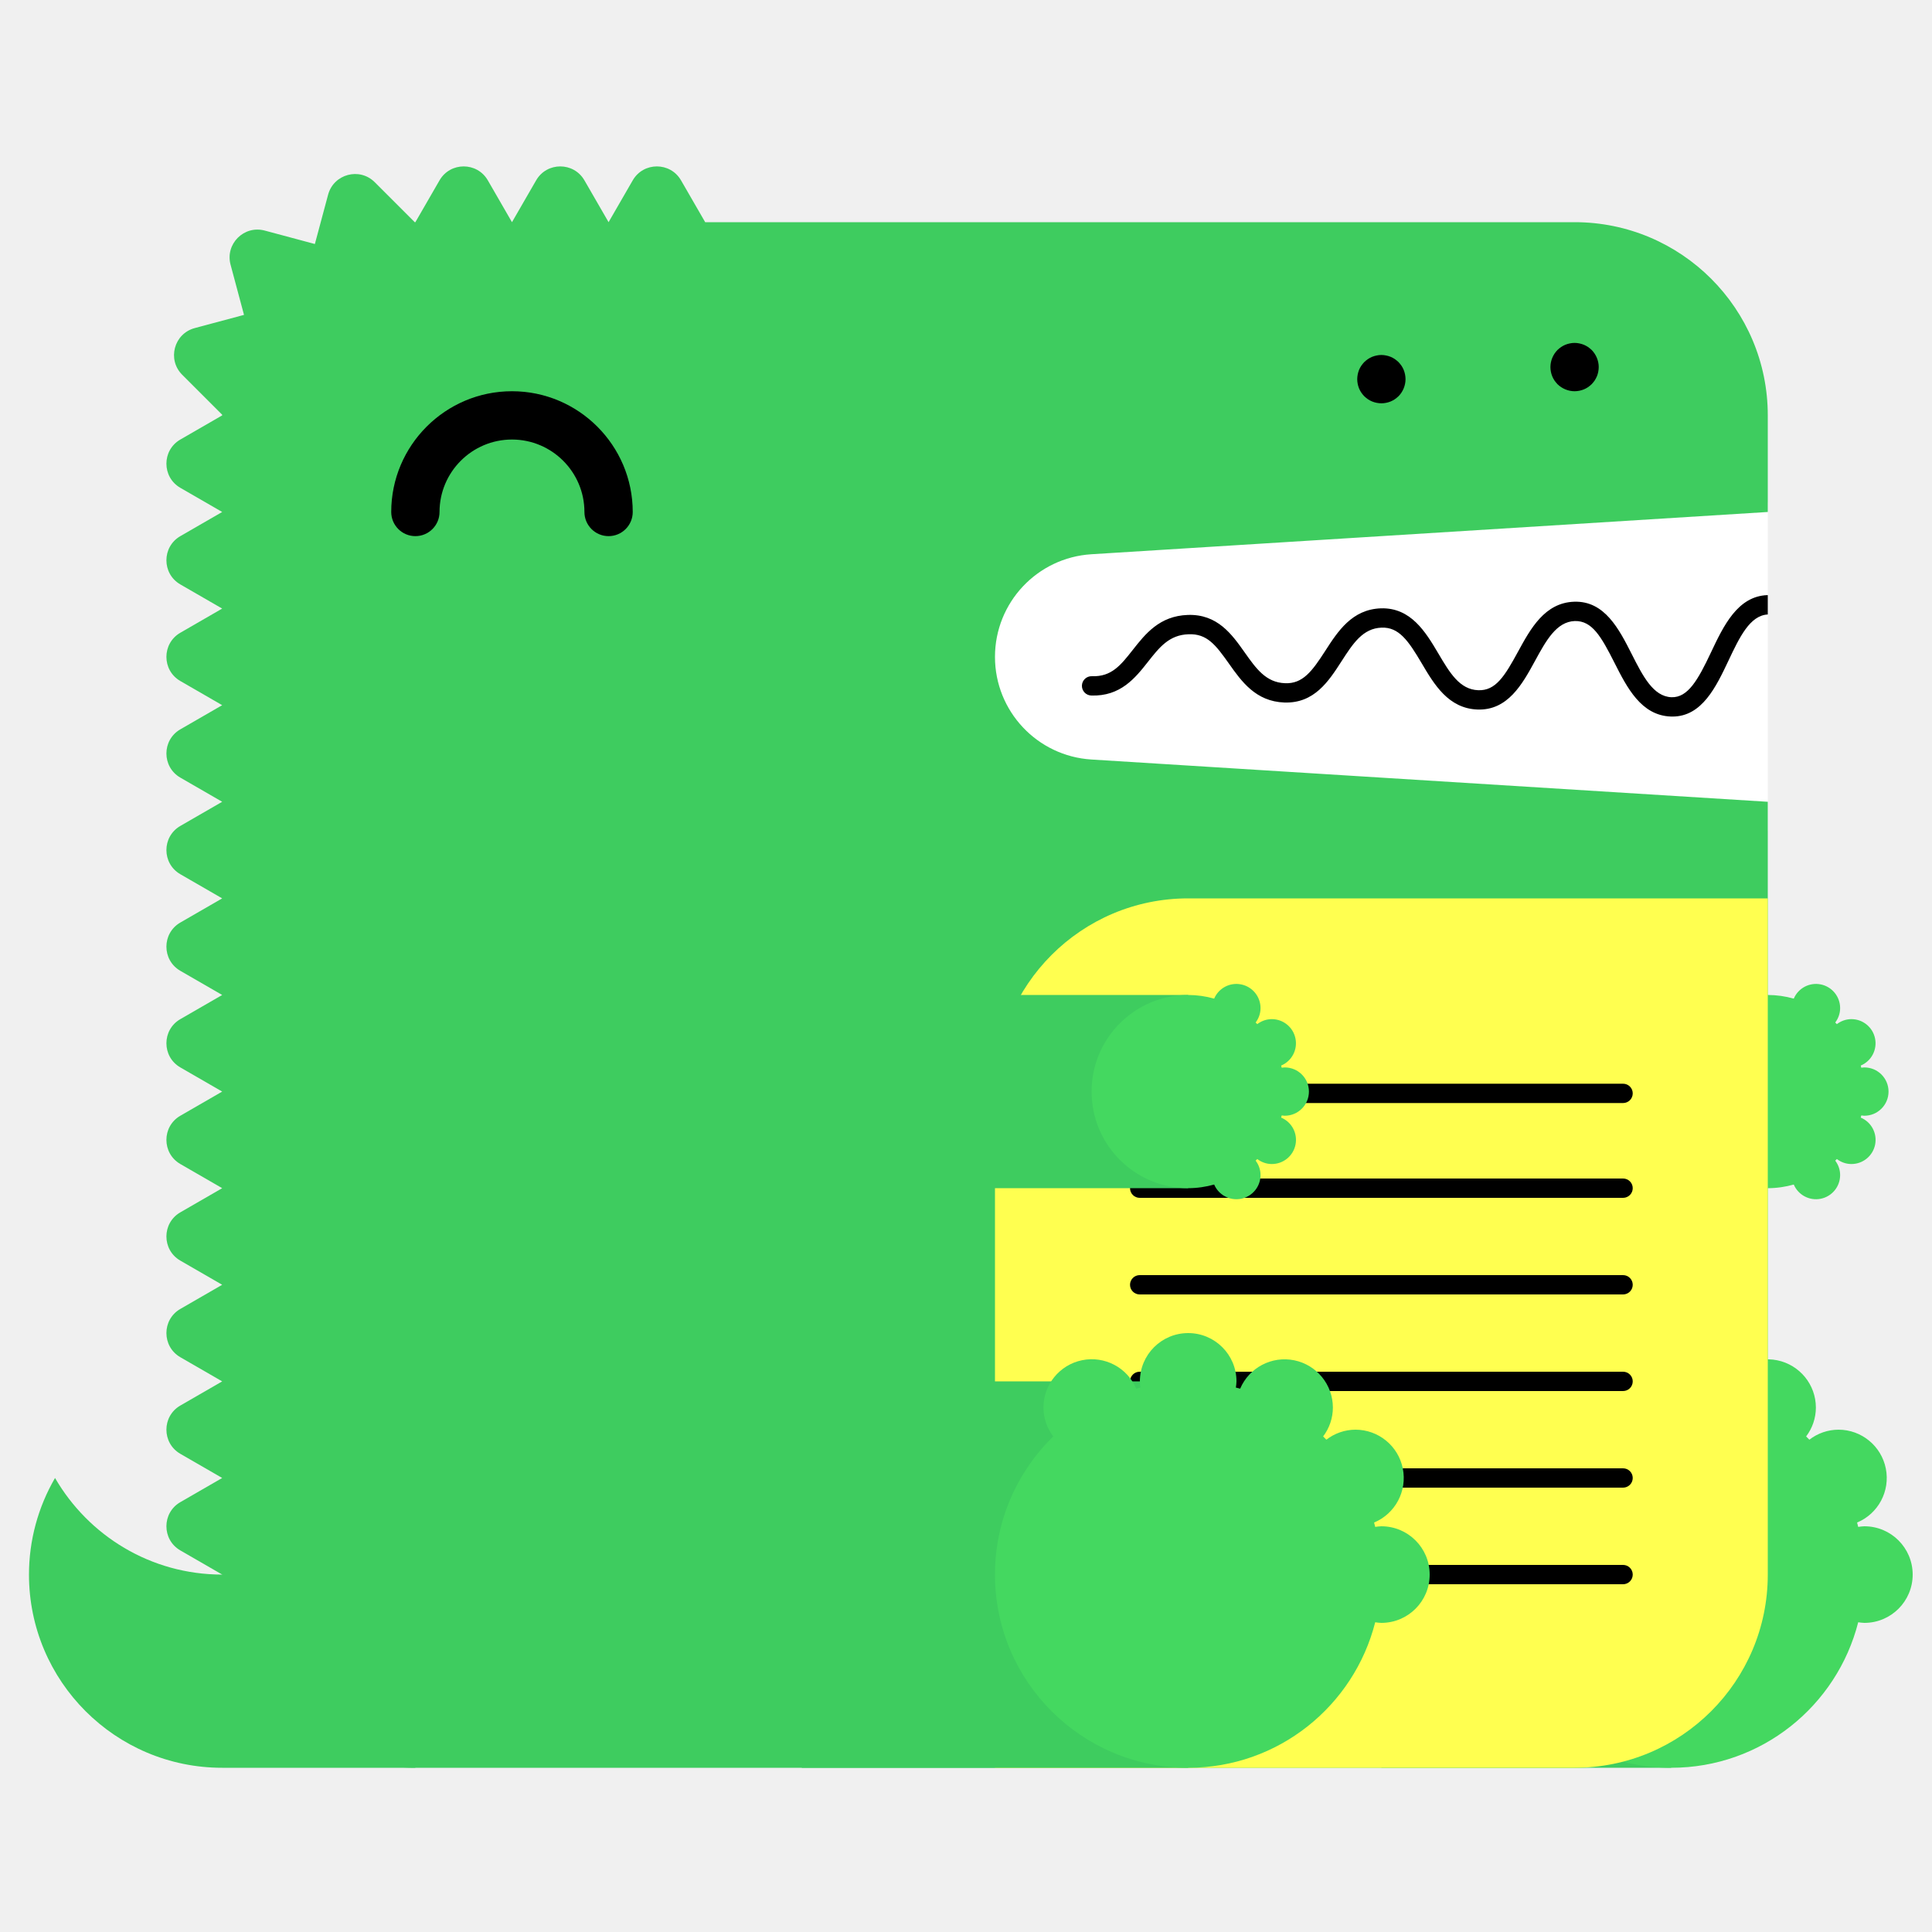
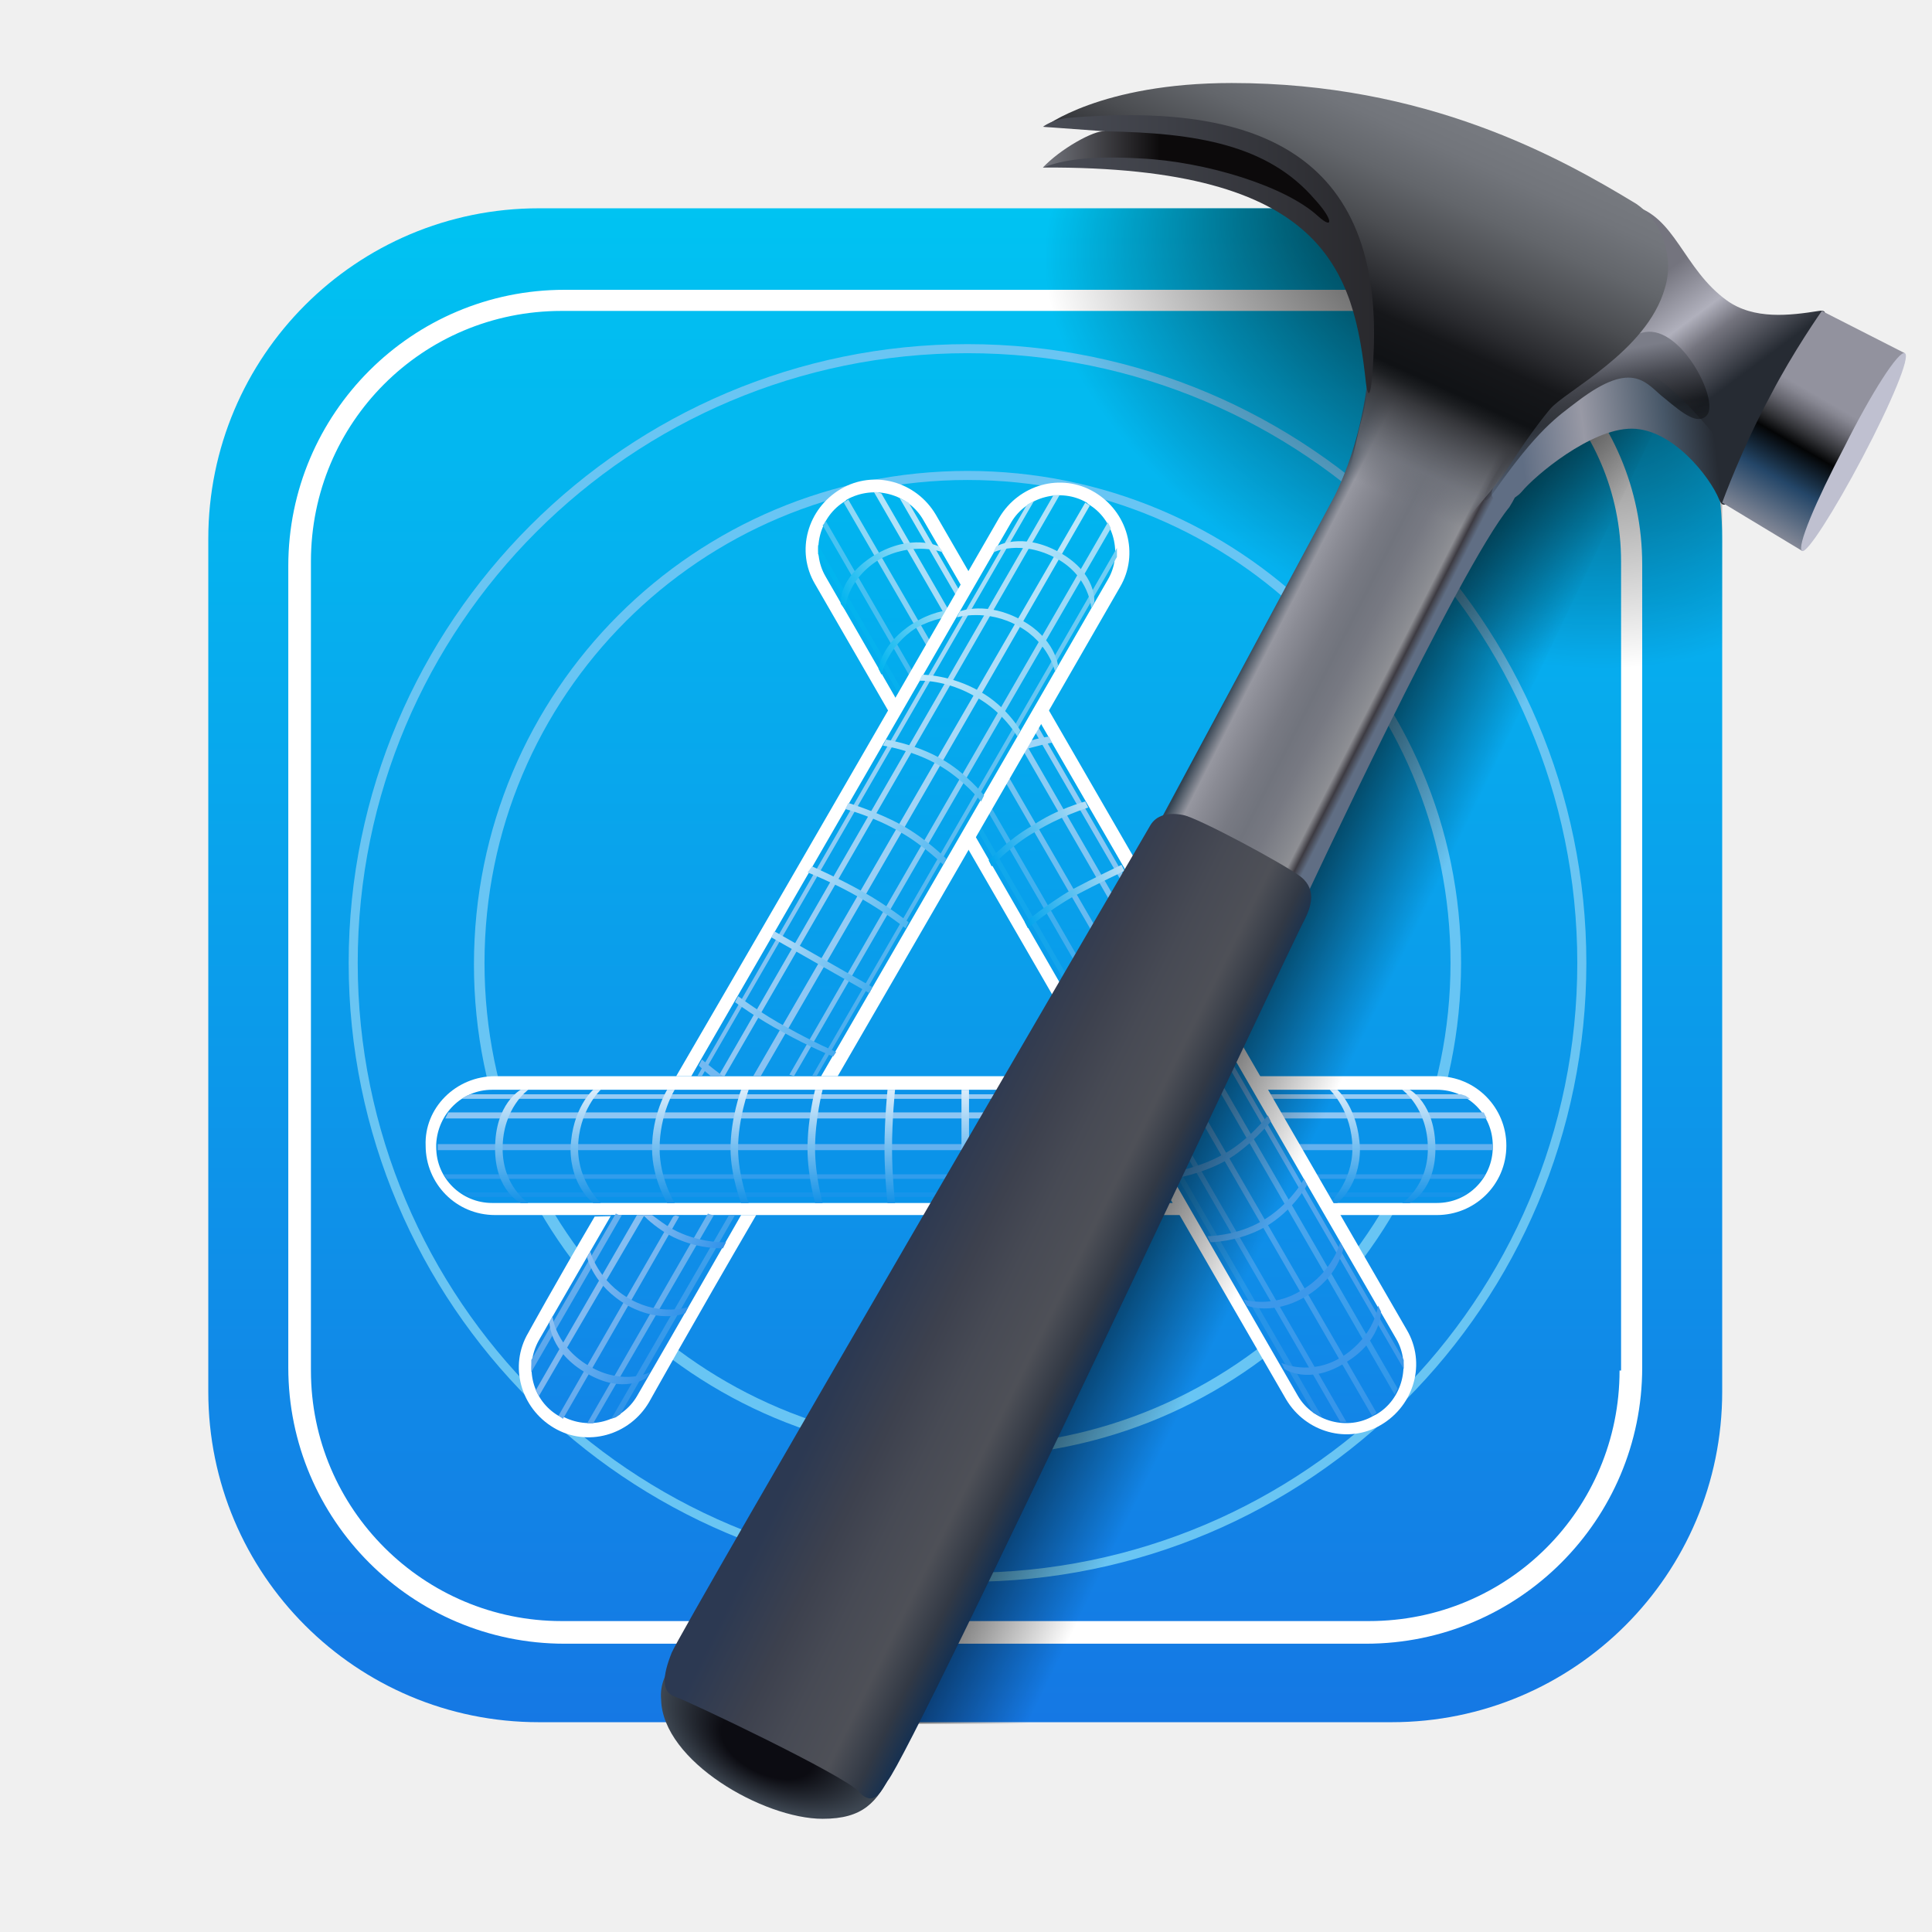
- <svg xmlns="http://www.w3.org/2000/svg" width="200" height="200" viewBox="0 0 200 200">
-   <g fill="none" fill-rule="evenodd">
-     <path fill="#FFF" d="M99 52h84v34H99z" />
-     <path d="M23 163c-7.398 0-13.843-4.027-17.303-10A19.886 19.886 0 0 0 3 163c0 11.046 8.954 20 20 20h20v-20H23z" fill="#3ECC5F" />
-     <path d="M112.98 57.376L183 53V43c0-11.046-8.954-20-20-20H73l-2.5-4.33c-1.112-1.925-3.889-1.925-5 0L63 23l-2.5-4.33c-1.111-1.925-3.889-1.925-5 0L53 23l-2.5-4.33c-1.111-1.925-3.889-1.925-5 0L43 23c-.022 0-.042.003-.065.003l-4.142-4.141c-1.57-1.571-4.252-.853-4.828 1.294l-1.369 5.104-5.192-1.392c-2.148-.575-4.111 1.389-3.535 3.536l1.39 5.193-5.102 1.367c-2.148.576-2.867 3.259-1.296 4.83l4.142 4.142c0 .021-.003.042-.003.064l-4.33 2.5c-1.925 1.111-1.925 3.889 0 5L23 53l-4.33 2.5c-1.925 1.111-1.925 3.889 0 5L23 63l-4.33 2.5c-1.925 1.111-1.925 3.889 0 5L23 73l-4.33 2.5c-1.925 1.111-1.925 3.889 0 5L23 83l-4.33 2.5c-1.925 1.111-1.925 3.889 0 5L23 93l-4.33 2.5c-1.925 1.111-1.925 3.889 0 5L23 103l-4.33 2.5c-1.925 1.111-1.925 3.889 0 5L23 113l-4.33 2.5c-1.925 1.111-1.925 3.889 0 5L23 123l-4.33 2.5c-1.925 1.111-1.925 3.889 0 5L23 133l-4.33 2.5c-1.925 1.111-1.925 3.889 0 5L23 143l-4.33 2.5c-1.925 1.111-1.925 3.889 0 5L23 153l-4.33 2.5c-1.925 1.111-1.925 3.889 0 5L23 163c0 11.046 8.954 20 20 20h120c11.046 0 20-8.954 20-20V83l-70.02-4.376A10.645 10.645 0 0 1 103 68c0-5.621 4.37-10.273 9.98-10.624" fill="#3ECC5F" />
-     <path fill="#3ECC5F" d="M143 183h30v-40h-30z" />
-     <path d="M193 158c-.219 0-.428.037-.639.064-.038-.15-.074-.301-.116-.451A5 5 0 0 0 190.32 148a4.96 4.96 0 0 0-3.016 1.036 26.531 26.531 0 0 0-.335-.336 4.955 4.955 0 0 0 1.011-2.987 5 5 0 0 0-9.599-1.959c-.148-.042-.297-.077-.445-.115.027-.211.064-.42.064-.639a5 5 0 0 0-5-5 5 5 0 0 0-5 5c0 .219.037.428.064.639-.148.038-.297.073-.445.115a4.998 4.998 0 0 0-9.599 1.959c0 1.125.384 2.151 1.011 2.987-3.717 3.632-6.031 8.693-6.031 14.3 0 11.046 8.954 20 20 20 9.339 0 17.16-6.41 19.361-15.064.211.027.42.064.639.064a5 5 0 0 0 5-5 5 5 0 0 0-5-5" fill="#44D860" />
-     <path fill="#3ECC5F" d="M153 123h30v-20h-30z" />
-     <path d="M193 115.5a2.5 2.5 0 1 0 0-5c-.109 0-.214.019-.319.032-.02-.075-.037-.15-.058-.225a2.501 2.501 0 0 0-.963-4.807c-.569 0-1.088.197-1.508.518a6.653 6.653 0 0 0-.168-.168c.314-.417.506-.931.506-1.494a2.5 2.5 0 0 0-4.8-.979A9.987 9.987 0 0 0 183 103c-5.522 0-10 4.478-10 10s4.478 10 10 10c.934 0 1.833-.138 2.69-.377a2.5 2.5 0 0 0 4.8-.979c0-.563-.192-1.077-.506-1.494.057-.055.113-.111.168-.168.42.321.939.518 1.508.518a2.5 2.5 0 0 0 .963-4.807c.021-.074.038-.15.058-.225.105.013.21.032.319.032" fill="#44D860" />
-     <path d="M63 55.5a2.5 2.5 0 0 1-2.5-2.5c0-4.136-3.364-7.5-7.5-7.5s-7.5 3.364-7.5 7.5a2.5 2.5 0 1 1-5 0c0-6.893 5.607-12.5 12.5-12.5S65.5 46.107 65.5 53a2.5 2.5 0 0 1-2.5 2.5" fill="#000" />
-     <path d="M103 183h60c11.046 0 20-8.954 20-20V93h-60c-11.046 0-20 8.954-20 20v70z" fill="#FFFF50" />
-     <path d="M168.02 124h-50.04a1 1 0 1 1 0-2h50.04a1 1 0 1 1 0 2m0 20h-50.04a1 1 0 1 1 0-2h50.04a1 1 0 1 1 0 2m0 20h-50.04a1 1 0 1 1 0-2h50.04a1 1 0 1 1 0 2m0-49.814h-50.04a1 1 0 1 1 0-2h50.04a1 1 0 1 1 0 2m0 19.814h-50.04a1 1 0 1 1 0-2h50.04a1 1 0 1 1 0 2m0 20h-50.04a1 1 0 1 1 0-2h50.04a1 1 0 1 1 0 2M183 61.611c-.012 0-.022-.006-.034-.005-3.09.105-4.552 3.196-5.842 5.923-1.346 2.85-2.387 4.703-4.093 4.647-1.889-.068-2.969-2.202-4.113-4.46-1.314-2.594-2.814-5.536-5.963-5.426-3.046.104-4.513 2.794-5.807 5.167-1.377 2.528-2.314 4.065-4.121 3.994-1.927-.07-2.951-1.805-4.136-3.813-1.321-2.236-2.848-4.75-5.936-4.664-2.994.103-4.465 2.385-5.763 4.4-1.373 2.13-2.335 3.428-4.165 3.351-1.973-.07-2.992-1.51-4.171-3.177-1.324-1.873-2.816-3.993-5.895-3.89-2.928.1-4.399 1.97-5.696 3.618-1.232 1.564-2.194 2.802-4.229 2.724a1 1 0 0 0-.072 2c3.017.101 4.545-1.8 5.872-3.487 1.177-1.496 2.193-2.787 4.193-2.855 1.926-.082 2.829 1.115 4.195 3.045 1.297 1.834 2.769 3.914 5.731 4.021 3.103.104 4.596-2.215 5.918-4.267 1.182-1.834 2.202-3.417 4.15-3.484 1.793-.067 2.769 1.35 4.145 3.681 1.297 2.197 2.766 4.686 5.787 4.796 3.125.108 4.634-2.62 5.949-5.035 1.139-2.088 2.214-4.06 4.119-4.126 1.793-.042 2.728 1.595 4.111 4.33 1.292 2.553 2.757 5.445 5.825 5.556l.169.003c3.064 0 4.518-3.075 5.805-5.794 1.139-2.41 2.217-4.68 4.067-4.773v-2z" fill="#000" />
-     <path fill="#3ECC5F" d="M83 183h40v-40H83z" />
-     <path d="M143 158c-.219 0-.428.037-.639.064-.038-.15-.074-.301-.116-.451A5 5 0 0 0 140.32 148a4.96 4.96 0 0 0-3.016 1.036 26.531 26.531 0 0 0-.335-.336 4.955 4.955 0 0 0 1.011-2.987 5 5 0 0 0-9.599-1.959c-.148-.042-.297-.077-.445-.115.027-.211.064-.42.064-.639a5 5 0 0 0-5-5 5 5 0 0 0-5 5c0 .219.037.428.064.639-.148.038-.297.073-.445.115a4.998 4.998 0 0 0-9.599 1.959c0 1.125.384 2.151 1.011 2.987-3.717 3.632-6.031 8.693-6.031 14.3 0 11.046 8.954 20 20 20 9.339 0 17.16-6.41 19.361-15.064.211.027.42.064.639.064a5 5 0 0 0 5-5 5 5 0 0 0-5-5" fill="#44D860" />
-     <path fill="#3ECC5F" d="M83 123h40v-20H83z" />
-     <path d="M133 115.5a2.5 2.5 0 1 0 0-5c-.109 0-.214.019-.319.032-.02-.075-.037-.15-.058-.225a2.501 2.501 0 0 0-.963-4.807c-.569 0-1.088.197-1.508.518a6.653 6.653 0 0 0-.168-.168c.314-.417.506-.931.506-1.494a2.5 2.5 0 0 0-4.8-.979A9.987 9.987 0 0 0 123 103c-5.522 0-10 4.478-10 10s4.478 10 10 10c.934 0 1.833-.138 2.69-.377a2.5 2.5 0 0 0 4.8-.979c0-.563-.192-1.077-.506-1.494.057-.055.113-.111.168-.168.42.321.939.518 1.508.518a2.5 2.5 0 0 0 .963-4.807c.021-.074.038-.15.058-.225.105.013.21.032.319.032" fill="#44D860" />
-     <path d="M143 41.75c-.16 0-.33-.02-.49-.05a2.52 2.52 0 0 1-.47-.14c-.15-.06-.29-.14-.431-.23-.13-.09-.259-.2-.38-.31-.109-.12-.219-.24-.309-.38s-.17-.28-.231-.43a2.619 2.619 0 0 1-.189-.96c0-.16.02-.33.05-.49.03-.16.08-.31.139-.47.061-.15.141-.29.231-.43.09-.13.2-.26.309-.38.121-.11.25-.22.38-.31.141-.09.281-.17.431-.23.149-.06.31-.11.47-.14.32-.07.65-.07.98 0 .159.03.32.08.47.14.149.06.29.14.43.23.13.09.259.2.38.31.11.12.22.25.31.38.09.14.17.28.23.43.06.16.11.31.14.47.029.16.05.33.05.49 0 .66-.271 1.31-.73 1.77-.121.11-.25.22-.38.31-.14.09-.281.17-.43.23a2.565 2.565 0 0 1-.96.19m20-1.25c-.66 0-1.3-.27-1.771-.73a3.802 3.802 0 0 1-.309-.38c-.09-.14-.17-.28-.231-.43a2.619 2.619 0 0 1-.189-.96c0-.66.27-1.3.729-1.77.121-.11.25-.22.38-.31.141-.09.281-.17.431-.23.149-.06.31-.11.47-.14.32-.07.66-.07.98 0 .159.03.32.08.47.14.149.06.29.14.43.23.13.09.259.2.38.31.459.47.73 1.11.73 1.77 0 .16-.021.33-.05.49-.03.16-.08.32-.14.47-.07.15-.14.29-.23.43-.09.13-.2.26-.31.38-.121.11-.25.22-.38.31-.14.09-.281.17-.43.23a2.565 2.565 0 0 1-.96.19" fill="#000" />
-   </g>
+ <svg xmlns="http://www.w3.org/2000/svg" viewBox="0 0 128 128">
+   <linearGradient id="xcode-original-a" gradientUnits="userSpaceOnUse" x1="63.947" y1="114.165" x2="63.947" y2="13.784">
+     <stop offset="0" stop-color="#1578e4" />
+     <stop offset="1" stop-color="#00c3f2" />
+   </linearGradient>
+   <path d="M35.7 13.8h56.5c12.1 0 21.9 9.8 21.9 21.9v56.5c0 12.1-9.8 21.9-21.9 21.9H35.7c-12.1 0-21.9-9.8-21.9-21.9V35.7c0-12.1 9.8-21.9 21.9-21.9z" fill="url(#xcode-original-a)" />
+   <path fill="#FFF" d="M90.5 19.2H37.4c-10.1 0-18.3 8.2-18.3 18.3v53.1c0 10.1 8.2 18.3 18.3 18.3h53.1c10.1 0 18.3-8.2 18.3-18.3V37.4c0-10.1-8.2-18.2-18.3-18.2zm16.8 71.6c0 9.2-7.4 16.6-16.6 16.6H37.2c-9.1 0-16.6-7.4-16.6-16.6V37.2c0-9.2 7.4-16.6 16.6-16.6h53.6c9.1 0 16.6 7.4 16.6 16.6v53.6z" />
+   <path d="M64.1 22.8c-22.6 0-41 18.4-41 41s18.4 41 41 41c22.7 0 41-18.4 41-41s-18.4-41-41-41zm0 81.4c-22.3 0-40.4-18.1-40.4-40.4s18.1-40.4 40.4-40.4c22.3 0 40.4 18.1 40.4 40.4s-18.1 40.4-40.4 40.4z" fill="#69c5f3" />
+   <path d="M64.1 31.2c-18.1 0-32.7 14.6-32.7 32.7S46 96.5 64.1 96.5s32.7-14.6 32.7-32.7-14.7-32.6-32.7-32.6zm0 64.6c-17.7 0-32-14.3-32-32s14.3-32 32-32 32 14.3 32 32-14.4 32-32 32z" fill="#68c5f4" />
+   <path fill="#FFF" d="M32.8 71.3h62.4c2.6 0 4.6 2.1 4.6 4.6 0 2.6-2.1 4.6-4.6 4.6H32.8c-2.6 0-4.6-2.1-4.6-4.6-.1-2.5 2-4.6 4.6-4.6z" />
+   <path d="M32.6 72.2h62.6c2 0 3.7 1.6 3.7 3.7v.1c0 2-1.6 3.7-3.7 3.7H32.6c-2 0-3.7-1.6-3.7-3.7v-.2c.1-2 1.7-3.6 3.7-3.6z" fill="#0a93e9" />
+   <path d="M31.1 79.3h65.7l.5-.3H30.6l.5.3z" fill="#1694ea" />
+   <path d="M29.6 78.1h68.6l.2-.3h-69l.2.3z" fill="#319dec" />
+   <path d="M29 76.2h69.9v-.4H29v.4z" fill="#65b1ee" />
+   <path d="M29.7 73.7h68.6l.1.2.1.2h-69l.1-.2.1-.2z" fill="#8ec6f3" />
+   <path d="M31.2 72.5h65.6l.3.1.3.2H30.6l.3-.2.3-.1z" fill="#95caf3" />
+   <linearGradient id="xcode-original-b" gradientUnits="userSpaceOnUse" x1="94.037" y1="79.666" x2="94.037" y2="72.184">
+     <stop offset="0" stop-color="#1492e7" />
+     <stop offset="1" stop-color="#dbedfb" />
+   </linearGradient>
+   <path d="M93.4 72.2h-.5s1.7 1.2 1.7 3.9c0 2.5-1.7 3.6-1.7 3.6h.5s1.7-.8 1.7-3.6c0-3-1.7-3.9-1.7-3.9z" fill="url(#xcode-original-b)" />
+   <linearGradient id="xcode-original-c" gradientUnits="userSpaceOnUse" x1="89.042" y1="79.666" x2="89.042" y2="72.184">
+     <stop offset="0" stop-color="#1492e7" />
+     <stop offset="1" stop-color="#dbedfb" />
+   </linearGradient>
+   <path d="M88.6 72.2h-.5s1.5 1.4 1.5 3.9c0 2.2-1.5 3.6-1.5 3.6h.5s1.5-1.1 1.5-3.6c-.1-2.7-1.5-3.9-1.5-3.9z" fill="url(#xcode-original-c)" />
+   <linearGradient id="xcode-original-d" gradientUnits="userSpaceOnUse" x1="63.947" y1="79.666" x2="63.947" y2="72.184">
+     <stop offset="0" stop-color="#1492e7" />
+     <stop offset="1" stop-color="#dbedfb" />
+   </linearGradient>
+   <path d="M63.7 72.2h.5v7.5h-.5v-7.5z" fill="url(#xcode-original-d)" />
+   <linearGradient id="xcode-original-e" gradientUnits="userSpaceOnUse" x1="58.952" y1="79.666" x2="58.952" y2="72.184">
+     <stop offset="0" stop-color="#1492e7" />
+     <stop offset="1" stop-color="#dbedfb" />
+   </linearGradient>
+   <path d="M58.8 72.2h.5s-.2 1.9-.2 3.9c0 1.8.2 3.6.2 3.6h-.5s-.2-1.8-.2-3.6c0-2 .2-3.9.2-3.9z" fill="url(#xcode-original-e)" />
+   <linearGradient id="xcode-original-f" gradientUnits="userSpaceOnUse" x1="53.958" y1="79.666" x2="53.958" y2="72.184">
+     <stop offset="0" stop-color="#1492e7" />
+     <stop offset="1" stop-color="#dbedfb" />
+   </linearGradient>
+   <path d="M54 72.2h.5s-.5 1.9-.5 3.9c0 1.8.5 3.6.5 3.6H54s-.5-1.8-.5-3.6c0-2 .5-3.9.5-3.9z" fill="url(#xcode-original-f)" />
+   <linearGradient id="xcode-original-g" gradientUnits="userSpaceOnUse" x1="48.963" y1="79.666" x2="48.963" y2="72.184">
+     <stop offset="0" stop-color="#1492e7" />
+     <stop offset="1" stop-color="#dbedfb" />
+   </linearGradient>
+   <path d="M49.1 72.2h.5s-.7 1.9-.7 3.9c0 1.8.7 3.6.7 3.6h-.5s-.7-1.8-.7-3.6c0-2 .7-3.9.7-3.9z" fill="url(#xcode-original-g)" />
+   <linearGradient id="xcode-original-h" gradientUnits="userSpaceOnUse" x1="43.968" y1="79.666" x2="43.968" y2="72.184">
+     <stop offset="0" stop-color="#1492e7" />
+     <stop offset="1" stop-color="#dbedfb" />
+   </linearGradient>
+   <path d="M44.2 72.2h.5s-1 1.6-1 3.9c0 2 1 3.6 1 3.6h-.5s-1-1.6-1-3.6c0-2.3 1-3.9 1-3.9z" fill="url(#xcode-original-h)" />
+   <linearGradient id="xcode-original-i" gradientUnits="userSpaceOnUse" x1="38.852" y1="79.666" x2="38.852" y2="72.184">
+     <stop offset="0" stop-color="#1492e7" />
+     <stop offset="1" stop-color="#dbedfb" />
+   </linearGradient>
+   <path d="M39.3 72.2h.5s-1.5 1.4-1.5 3.9c0 2.2 1.5 3.6 1.5 3.6h-.5s-1.5-1.1-1.5-3.6c.1-2.7 1.5-3.9 1.5-3.9z" fill="url(#xcode-original-i)" />
+   <linearGradient id="xcode-original-j" gradientUnits="userSpaceOnUse" x1="33.857" y1="79.666" x2="33.857" y2="72.184">
+     <stop offset="0" stop-color="#1492e7" />
+     <stop offset="1" stop-color="#dbedfb" />
+   </linearGradient>
+   <path d="M34.5 72.2h.5s-1.7 1.2-1.7 3.9c0 2.5 1.7 3.6 1.7 3.6h-.5s-1.7-.8-1.7-3.6c0-3 1.7-3.9 1.7-3.9z" fill="url(#xcode-original-j)" />
+   <path fill="#FFF" d="M62 34.1l31.2 54c1.3 2.2.5 5-1.7 6.3-2.2 1.3-5 .5-6.3-1.7L54 38.7c-1.3-2.2-.5-5 1.7-6.3 2.2-1.3 5-.5 6.3 1.7z" />
+   <linearGradient id="xcode-original-k" gradientUnits="userSpaceOnUse" x1="73.58" y1="94.25" x2="73.58" y2="32.642">
+     <stop offset="0" stop-color="#1285e7" />
+     <stop offset="1" stop-color="#00b5ef" />
+   </linearGradient>
+   <path d="M61.2 34.5l31.3 54.2c1 1.7.4 4-1.3 5l-.2.1c-1.7 1-4 .4-5-1.3L54.7 38.2c-1-1.7-.4-4 1.3-5l.1-.1c1.8-1 4.1-.4 5.1 1.4z" fill="url(#xcode-original-k)" />
+   <linearGradient id="xcode-original-l" gradientUnits="userSpaceOnUse" x1="87.464" y1="93.978" x2="54.081" y2="36.156">
+     <stop offset="0" stop-color="#2b90e7" />
+     <stop offset="1" stop-color="#00b6ef" />
+   </linearGradient>
+   <path d="M54.2 36.7L87 93.6l.2.1.2.1.2.1-33.4-57.8v.6z" fill="url(#xcode-original-l)" />
+   <linearGradient id="xcode-original-m" gradientUnits="userSpaceOnUse" x1="89.073" y1="94.327" x2="54.583" y2="34.589">
+     <stop offset="0" stop-color="#3795ea" />
+     <stop offset="1" stop-color="#49c4f2" />
+   </linearGradient>
+   <path d="M54.5 34.8l34.3 59.4h.4L54.7 34.5l-.1.2-.1.1z" fill="url(#xcode-original-m)" />
+   <linearGradient id="xcode-original-n" gradientUnits="userSpaceOnUse" x1="91.026" y1="93.735" x2="56.072" y2="33.193">
+     <stop offset="0" stop-color="#3696ea" />
+     <stop offset="1" stop-color="#90d9f6" />
+   </linearGradient>
+   <path d="M55.9 33.3l35 60.5.3-.2-35-60.5-.3.2z" fill="url(#xcode-original-n)" />
+   <linearGradient id="xcode-original-o" gradientUnits="userSpaceOnUse" x1="92.582" y1="92.332" x2="58.065" y2="32.547">
+     <stop offset="0" stop-color="#3097ea" />
+     <stop offset="1" stop-color="#b5e5f9" />
+   </linearGradient>
+   <path d="M58.4 32.7L92.6 92l-.1.2-.1.2-34.5-59.8h.2l.3.1z" fill="url(#xcode-original-o)" />
+   <linearGradient id="xcode-original-p" gradientUnits="userSpaceOnUse" x1="93.083" y1="90.686" x2="59.741" y2="32.936">
+     <stop offset="0" stop-color="#3a98ea" />
+     <stop offset="1" stop-color="#bce7fa" />
+   </linearGradient>
+   <path d="M60.2 33.3L93 90.1v.6L59.6 33l.2.1.2.1.2.1z" fill="url(#xcode-original-p)" />
+   <path fill="#3c98ea" d="M91.5 86.9l-.2-.4s-.2 2-2.4 3.4c-2.1 1.3-4 .4-4 .4l.2.4s1.6 1.1 4-.4c2.4-1.4 2.4-3.4 2.4-3.4zM89 82.7l-.2-.4s-.5 2-2.6 3.2c-1.9 1.2-3.8.6-3.8.6l.2.4s1.7.7 3.9-.6c2.2-1.3 2.5-3.2 2.5-3.2z" />
+   <path d="M86.6 78.5l-.2-.4s-.9 1.7-2.8 2.8c-1.7 1-3.6 1-3.6 1l.2.4s1.8 0 3.6-1c1.9-1.1 2.8-2.8 2.8-2.8z" fill="#4ca4ed" />
+   <path d="M84.2 74.3l-.2-.4s-1.3 1.7-3 2.6c-1.6.9-3.5 1.2-3.5 1.2l.2.4s1.9-.3 3.5-1.2c1.6-.9 3-2.6 3-2.6z" fill="#4da7ee" />
+   <linearGradient id="xcode-original-q" gradientUnits="userSpaceOnUse" x1="67.981" y1="61.226" x2="74.457" y2="57.487">
+     <stop offset="0" stop-color="#00a4ec" />
+     <stop offset="1" stop-color="#b9dff6" />
+   </linearGradient>
+   <path d="M74.3 57.3l.2.4s-1.7.8-3.4 1.7c-1.6.9-3 2.1-3 2.1l-.2-.4s1.5-1.2 3-2.1c1.7-.9 3.4-1.7 3.4-1.7z" fill="url(#xcode-original-q)" />
+   <linearGradient id="xcode-original-r" gradientUnits="userSpaceOnUse" x1="65.487" y1="56.906" x2="71.962" y2="53.167">
+     <stop offset="0" stop-color="#00a4ec" />
+     <stop offset="1" stop-color="#b9dff6" />
+   </linearGradient>
+   <path d="M71.9 53.1l.2.4s-1.9.6-3.5 1.6c-1.6.9-2.9 2.3-2.9 2.3l-.2-.4s1.3-1.4 2.9-2.3c1.6-1.1 3.5-1.6 3.5-1.6z" fill="url(#xcode-original-r)" />
+   <path d="M67.4 49.8c1.3-.4 2.3-.6 2.3-.6l-.2-.4s-.9.1-1.9.5c-.6.2-.7.7-.2.5z" fill="#9dd4f7" />
+   <linearGradient id="xcode-original-s" gradientUnits="userSpaceOnUse" x1="57.93" y1="43.819" x2="64.364" y2="40.105">
+     <stop offset="0" stop-color="#00b4ef" />
+     <stop offset="1" stop-color="#c3e9fa" />
+   </linearGradient>
+   <path d="M64.6 40.5l.2.4s-1.9-.5-4.1.7c-1.9 1.2-2.3 3.1-2.3 3.1l-.2-.4s.2-1.7 2.3-3c2.2-1.4 4.1-.8 4.1-.8z" fill="url(#xcode-original-s)" />
+   <linearGradient id="xcode-original-t" gradientUnits="userSpaceOnUse" x1="55.424" y1="39.477" x2="61.9" y2="35.738">
+     <stop offset="0" stop-color="#00b4ef" />
+     <stop offset="1" stop-color="#c3e9fa" />
+   </linearGradient>
+   <path d="M62.2 36.2l.3.4s-2-.8-4.3.5C56 38.5 56 40.4 56 40.4l-.3-.4s-.2-1.7 2.2-3.2c2.5-1.5 4.3-.6 4.3-.6z" fill="url(#xcode-original-t)" />
+   <path fill="#FFF" d="M55.5 71.3c8.7-15 18.7-32.4 18.7-32.4 1.3-2.2.5-5-1.7-6.3-2.2-1.3-5-.5-6.3 1.7 0 0-12.2 21.2-21.4 37h10.7zm-5.4 9.2C45.9 87.7 43 92.9 43 92.9c-1.3 2.2-4.1 3-6.3 1.7s-3-4.1-1.7-6.3c0 0 1.7-3.1 4.4-7.7 3.4-.1 9.6-.1 10.7-.1z" />
+   <linearGradient id="xcode-original-u" gradientUnits="userSpaceOnUse" x1="54.566" y1="94.401" x2="54.566" y2="32.794">
+     <stop offset="0" stop-color="#1285e7" />
+     <stop offset="1" stop-color="#00b5ef" />
+   </linearGradient>
+   <path d="M54.4 71.3c8.8-15.2 19-32.9 19-32.9 1-1.7.4-4-1.3-5l-.1-.1c-1.7-1-4-.4-5 1.3 0 0-12 20.8-21.2 36.7h8.6zm-5.3 9.2c-4 7-6.9 12-6.9 12-1 1.7-3.2 2.3-5 1.3H37c-1.7-1-2.3-3.2-1.3-5 0 0 1.9-3.3 4.8-8.3h8.6z" fill="url(#xcode-original-u)" />
+   <linearGradient id="xcode-original-v" gradientUnits="userSpaceOnUse" x1="40.681" y1="94.131" x2="74.064" y2="36.311">
+     <stop offset="0" stop-color="#3194e9" />
+     <stop offset="1" stop-color="#71cff4" />
+   </linearGradient>
+   <path d="M54.1 71.3L74 36.9v-.6s-11 19.1-20.2 35h.3zm-5.4 9.2l-7.6 13.2-.3.2-.3.1s3.4-5.9 7.8-13.5h.4z" fill="url(#xcode-original-v)" />
+   <linearGradient id="xcode-original-w" gradientUnits="userSpaceOnUse" x1="39.063" y1="94.482" x2="73.557" y2="34.736">
+     <stop offset="0" stop-color="#5aa6ec" />
+     <stop offset="1" stop-color="#a2def8" />
+   </linearGradient>
+   <path d="M52.6 71.3l21-36.3-.1-.2-.1-.2S61.9 54.5 52.3 71.2l.3.1zm-5.3 9.2l-8 13.8h-.4s3.4-5.9 8-13.9c.2.1.4.1.4.1z" fill="url(#xcode-original-w)" />
+   <linearGradient id="xcode-original-x" gradientUnits="userSpaceOnUse" x1="37.118" y1="93.885" x2="72.072" y2="33.343">
+     <stop offset="0" stop-color="#66abee" />
+     <stop offset="1" stop-color="#bee8fa" />
+   </linearGradient>
+   <path d="M50.4 71.3c9.9-17.1 21.8-37.8 21.8-37.8l-.3-.2-22 38h.5zM45 80.6C40.6 88.3 37.3 94 37.3 94l-.3-.2s3.2-5.6 7.6-13.2c.2-.1.1-.1.4 0z" fill="url(#xcode-original-x)" />
+   <linearGradient id="xcode-original-y" gradientUnits="userSpaceOnUse" x1="35.568" y1="92.482" x2="70.085" y2="32.697">
+     <stop offset="0" stop-color="#7bb6f0" />
+     <stop offset="1" stop-color="#b1e3f9" />
+   </linearGradient>
+   <path d="M48 71.3c9.9-17.1 22.2-38.5 22.2-38.5h-.4S57.5 54.1 47.6 71.3h.4zm-5.8 9.2c-4 6.9-6.7 11.6-6.7 11.6l.1.2.1.2s2.9-5 7-12h-.5z" fill="url(#xcode-original-y)" />
+   <linearGradient id="xcode-original-z" gradientUnits="userSpaceOnUse" x1="35.056" y1="90.872" x2="68.415" y2="33.092">
+     <stop offset="0" stop-color="#5aa6ec" />
+     <stop offset="1" stop-color="#afe3f9" />
+   </linearGradient>
+   <path d="M46.5 71.3l22-38.1-.2.1-.2.1-.1.1S55.8 54.6 46.2 71.3h.3zm-5.3 9.2c-3.5 6.1-6 10.4-6 10.4v-.8s2.2-3.8 5.6-9.7c.2.1.2.1.4.1z" fill="url(#xcode-original-z)" />
+   <linearGradient id="xcode-original-A" gradientUnits="userSpaceOnUse" x1="66.362" y1="35.689" x2="72.838" y2="39.428">
+     <stop offset="0" stop-color="#c1e7fa" />
+     <stop offset="1" stop-color="#89d4f5" />
+   </linearGradient>
+   <path d="M66 36.2l-.2.4s1.8-.9 4.2.4c2.2 1.2 2.3 3.3 2.3 3.3l.2-.4s.2-1.9-2.3-3.3-4.2-.4-4.2-.4z" fill="url(#xcode-original-A)" />
+   <linearGradient id="xcode-original-B" gradientUnits="userSpaceOnUse" x1="63.856" y1="40.03" x2="70.332" y2="43.768">
+     <stop offset="0" stop-color="#c1e7fa" />
+     <stop offset="1" stop-color="#89d4f5" />
+   </linearGradient>
+   <path d="M63.6 40.5l-.2.4s2-.6 4.1.6c2 1.1 2.4 3 2.4 3l.2-.4s-.2-1.8-2.4-3c-2.3-1.3-4.1-.6-4.1-.6z" fill="url(#xcode-original-B)" />
+   <linearGradient id="xcode-original-C" gradientUnits="userSpaceOnUse" x1="61.273" y1="44.505" x2="67.748" y2="48.243">
+     <stop offset="0" stop-color="#c1e7fa" />
+     <stop offset="1" stop-color="#89d4f5" />
+   </linearGradient>
+   <path d="M61.1 44.7l-.2.4s1.8-.1 3.8 1.1c1.8 1 2.7 2.6 2.7 2.6l.2-.4s-.9-1.6-2.7-2.6c-1.9-1.1-3.8-1.1-3.8-1.1z" fill="url(#xcode-original-C)" />
+   <linearGradient id="xcode-original-D" gradientUnits="userSpaceOnUse" x1="58.761" y1="48.855" x2="65.236" y2="52.594">
+     <stop offset="0" stop-color="#b0dff8" />
+     <stop offset="1" stop-color="#52bdf2" />
+   </linearGradient>
+   <path d="M58.7 49l-.2.4s2 .3 3.7 1.3c1.6.9 2.8 2.4 2.8 2.4l.2-.4s-1.2-1.5-2.8-2.4c-1.7-1-3.7-1.3-3.7-1.3z" fill="url(#xcode-original-D)" />
+   <linearGradient id="xcode-original-E" gradientUnits="userSpaceOnUse" x1="56.25" y1="53.204" x2="62.727" y2="56.943">
+     <stop offset="0" stop-color="#b4def8" />
+     <stop offset="1" stop-color="#4eb5f0" />
+   </linearGradient>
+   <path d="M56.2 53.2l-.2.4s1.9.5 3.6 1.5c1.6.9 2.9 2.2 2.9 2.2l.2-.4s-1.3-1.3-2.9-2.2c-1.6-.9-3.6-1.5-3.6-1.5z" fill="url(#xcode-original-E)" />
+   <linearGradient id="xcode-original-F" gradientUnits="userSpaceOnUse" x1="53.74" y1="57.553" x2="60.215" y2="61.291">
+     <stop offset="0" stop-color="#b4def8" />
+     <stop offset="1" stop-color="#4eb5f0" />
+   </linearGradient>
+   <path d="M53.8 57.4l-.3.4s1.8.7 3.5 1.7c1.6.9 3 2 3 2l.2-.4s-1.4-1.1-3-2c-1.6-.9-3.4-1.7-3.4-1.7z" fill="url(#xcode-original-F)" />
+   <linearGradient id="xcode-original-G" gradientUnits="userSpaceOnUse" x1="51.239" y1="61.886" x2="57.713" y2="65.624">
+     <stop offset="0" stop-color="#b5ddf8" />
+     <stop offset="1" stop-color="#46aeee" />
+   </linearGradient>
+   <path d="M51.1 62.1l.2-.4 6.5 3.7-.2.4-6.5-3.7z" fill="url(#xcode-original-G)" />
+   <linearGradient id="xcode-original-H" gradientUnits="userSpaceOnUse" x1="48.735" y1="66.22" x2="55.211" y2="69.959">
+     <stop offset="0" stop-color="#96cef4" />
+     <stop offset="1" stop-color="#46aaee" />
+   </linearGradient>
+   <path d="M48.7 66.4l.2-.4s1.6 1.2 3.3 2.1c1.6.9 3.2 1.6 3.2 1.6l-.2.3s-1.7-.7-3.3-1.6c-1.7-.9-3.2-2-3.2-2z" fill="url(#xcode-original-H)" />
+   <path d="M47.1 71.3c-.5-.4-.8-.7-.8-.7l.2-.4s.6.5 1.4 1.1h-.8z" fill="#73b9f1" />
+   <linearGradient id="xcode-original-I" gradientUnits="userSpaceOnUse" x1="42.719" y1="80.135" x2="47.681" y2="83">
+     <stop offset="0" stop-color="#8fc1f2" />
+     <stop offset="1" stop-color="#3193ea" />
+   </linearGradient>
+   <path d="M43.2 80.5c.4.3.8.6 1.3.9 1.8 1 3.6.9 3.6.9l-.2.4s-1.8.1-3.6-.9c-.7-.4-1.3-.9-1.7-1.3h.6z" fill="url(#xcode-original-I)" />
+   <linearGradient id="xcode-original-J" gradientUnits="userSpaceOnUse" x1="38.634" y1="83.717" x2="45.11" y2="87.456">
+     <stop offset="0" stop-color="#8fc1f2" />
+     <stop offset="1" stop-color="#3193ea" />
+   </linearGradient>
+   <path d="M38.9 83.3l.2-.4s.5 2 2.7 3.2c2 1.1 3.8.5 3.8.5l-.2.4s-1.6.7-3.8-.5c-2.3-1.3-2.7-3.2-2.7-3.2z" fill="url(#xcode-original-J)" />
+   <linearGradient id="xcode-original-K" gradientUnits="userSpaceOnUse" x1="36.124" y1="88.063" x2="42.599" y2="91.802">
+     <stop offset="0" stop-color="#8fc1f2" />
+     <stop offset="1" stop-color="#3193ea" />
+   </linearGradient>
+   <path d="M36.4 87.6l.2-.4s.2 2.1 2.6 3.4c2.2 1.2 3.9.3 3.9.3l-.3.4s-1.5 1.1-3.9-.3c-2.5-1.4-2.5-3.4-2.5-3.4z" fill="url(#xcode-original-K)" />
+   <linearGradient id="xcode-original-L" gradientUnits="userSpaceOnUse" x1="76.722" y1="64.933" x2="89.179" y2="71.008">
+     <stop offset=".001" />
+     <stop offset="1" stop-opacity="0" />
+   </linearGradient>
+   <path d="M68.8 114.2l42.8-89.9-10.8-5.1-44.6 93.5s1.4.7 3.2 1.5h9.4z" fill="url(#xcode-original-L)" />
+   <radialGradient id="xcode-original-M" cx="95.237" cy="25.132" r="16.181" fx="79.585" fy="25.974" gradientTransform="matrix(-.4494 .8933 -1.5457 -.7777 176.886 -40.4)" gradientUnits="userSpaceOnUse">
+     <stop offset="0" />
+     <stop offset="1" stop-opacity="0" />
+   </radialGradient>
+   <path d="M94.1 13.8l20 9.5V52C107.2 48.7 61 26.7 61 26.7s3.2-6.7 6.2-12.9h26.9z" fill="url(#xcode-original-M)" />
+   <radialGradient id="xcode-original-N" cx="51.211" cy="114.953" r="7.901" fx="51.196" fy="117.292" gradientTransform="matrix(.8979 .4402 -.2506 .5111 34.032 33.662)" gradientUnits="userSpaceOnUse">
+     <stop offset=".417" stop-color="#0c0c12" />
+     <stop offset="1" stop-color="#3d4651" />
+   </radialGradient>
+   <path d="M44.5 110.2c-.3.6-.8 1.3-.7 2.4.1 4.1 6.8 7.9 10.7 7.9 2.7 0 3.6-1.1 4.6-3.1s-13.5-9.6-14.6-7.2z" fill="url(#xcode-original-N)" />
+   <linearGradient id="xcode-original-O" gradientUnits="userSpaceOnUse" x1="84.758" y1="39.174" x2="94.522" y2="44.149">
+     <stop offset="0" stop-color="#344351" />
+     <stop offset=".1" stop-color="#9697a0" />
+     <stop offset=".181" stop-color="#8b8c95" />
+     <stop offset=".351" stop-color="#787a83" />
+     <stop offset=".47" stop-color="#71747d" />
+     <stop offset=".591" stop-color="#777982" />
+     <stop offset=".749" stop-color="#87898f" />
+     <stop offset=".8" stop-color="#8e8f94" />
+     <stop offset=".849" stop-color="#3d3b42" />
+     <stop offset=".9" stop-color="#606e84" />
+   </linearGradient>
+   <path d="M90.6 25.1s10.3 2.5 11.1 3.2-1.3 4.7-1.7 5.3c-3.3 4-13.6 26.1-13.6 26.1l-9.5-5.4s8.5-15.8 11.5-21.4c1.9-3.8 2.2-7.8 2.2-7.8z" fill="url(#xcode-original-O)" />
+   <linearGradient id="xcode-original-P" gradientUnits="userSpaceOnUse" x1="117.884" y1="29.257" x2="106.863" y2="14.364">
+     <stop offset=".27" stop-color="#262b33" />
+     <stop offset=".45" stop-color="#74747e" />
+     <stop offset=".54" stop-color="#b0b0bc" />
+     <stop offset=".73" stop-color="#74747e" />
+   </linearGradient>
+   <path d="M114.4 19.9c1.8 1.3 4.2 1 6.1.7 1.3-.2-.7 1.7-2.9 6.1s-2.1 4.7-2.4 4.4c-.3-.3-10.2-5.9-9.9-6.4.4-.5 2-11.4 2.8-11.1 2.9.7 3.4 4.2 6.3 6.3z" fill="url(#xcode-original-P)" />
+   <linearGradient id="xcode-original-Q" gradientUnits="userSpaceOnUse" x1="98.542" y1="30.424" x2="114.815" y2="28.322">
+     <stop offset=".14" stop-color="#606e84" />
+     <stop offset=".4" stop-color="#9899a5" />
+     <stop offset=".73" stop-color="#475768" />
+     <stop offset=".92" stop-color="#262b33" />
+   </linearGradient>
+   <path d="M99 32.2c.7-1.1 3.9-7.9 9-7.9 2.3 0 6.7 5.8 7.1 6.6.3.7-.7 3.5-1.2 2.2-.6-1.5-3.1-4.7-5.8-4.7s-6.4 3.1-7.3 4.2c-.9 1-2.5.7-1.8-.4z" fill="url(#xcode-original-Q)" />
+   <linearGradient id="xcode-original-R" gradientUnits="userSpaceOnUse" x1="106.128" y1="31.808" x2="104.549" y2="22.854">
+     <stop offset="0" stop-color="#101215" stop-opacity=".1" />
+     <stop offset=".46" stop-color="#101215" stop-opacity=".7" />
+     <stop offset=".7" stop-color="#474951" />
+     <stop offset=".91" stop-color="#7b7d88" />
+   </linearGradient>
+   <path d="M98.8 31.8c.5-.8 2.8-4.3 3.9-5.4s3.9-4 6.3-4.4c2.4-.4 4.9 4.5 4.1 5.5-.6.7-1.6-.1-2.8-1.1-1.2-.9-2-2.7-5.8.2-1.3 1-2.6 1.8-5.6 6.1-.8 1.1-.6-.1-.1-.9z" fill="url(#xcode-original-R)" />
+   <linearGradient id="xcode-original-S" gradientUnits="userSpaceOnUse" x1="58.131" y1="81.721" x2="73.237" y2="89.154">
+     <stop offset=".115" stop-color="#2c3952" />
+     <stop offset=".374" stop-color="#3d414e" />
+     <stop offset=".55" stop-color="#474a54" />
+     <stop offset=".754" stop-color="#4e5057" />
+     <stop offset=".892" stop-color="#323945" />
+     <stop offset="1" stop-color="#143052" />
+   </linearGradient>
+   <path d="M86.4 61c.4-.8.9-2-.2-2.9-1.2-.9-6.8-3.9-7.8-4.1-1-.2-1.8 0-2.2.7-.4.7-31.1 53.3-31.7 54.8-.6 1.5-.7 2.6.2 2.9.9.3 11.2 5.2 12.2 6.3 1 1.1 1.5-.1 1.9-.7 1.9-2.4 27.1-56.2 27.6-57z" fill="url(#xcode-original-S)" />
+   <linearGradient id="xcode-original-T" gradientUnits="userSpaceOnUse" x1="81.508" y1="31.679" x2="93.19" y2="6.047">
+     <stop offset=".118" stop-color="#6d7078" stop-opacity="0" />
+     <stop offset=".2" stop-color="#6d7078" stop-opacity=".7" />
+     <stop offset=".34" stop-color="#35363a" />
+     <stop offset=".374" stop-color="#1d1f22" />
+     <stop offset=".4" stop-color="#101215" />
+     <stop offset=".5" stop-color="#16171a" />
+     <stop offset=".56" stop-color="#292a2e" />
+     <stop offset=".688" stop-color="#4b4d51" />
+     <stop offset=".807" stop-color="#63666b" />
+     <stop offset=".915" stop-color="#72757b" />
+     <stop offset="1" stop-color="#777a80" />
+   </linearGradient>
+   <path d="M99.5 31.6c.5-.7 1.7-2.7 3.2-4.5 1-1.2 6.4-3.8 7.6-8 .7-2.3-.4-4.6-1.9-5.6-5.1-3.1-13.9-8-26.8-8-8.7 0-12.4 2.9-12.4 2.9h4.4l15.3 6 1.9 8s.2 2.7-.7 5.8c-.6 2.5-.8 4-1.7 6.5.7.3 2.3-.8 4.1-.3 1.6.4 2.6 2.6 3.7 1.3 1.9-2.5 2.5-3 3.3-4.1z" fill="url(#xcode-original-T)" />
+   <linearGradient id="xcode-original-U" gradientUnits="userSpaceOnUse" x1="69.064" y1="16.837" x2="91.026" y2="16.837">
+     <stop offset="0" stop-color="#4a4d56" />
+     <stop offset="1" stop-color="#29292d" />
+   </linearGradient>
+   <path d="M90.5 25.4C89.7 18 87.9 11 69.1 11.1c1.2-1.2 4.1-2.4 4.1-2.4l-4.1-.3s.6-.5 1.8-.6c11-.9 20.8 1.4 20.1 15.7-.1 2.3-.3 3.3-.5 1.9z" fill="url(#xcode-original-U)" />
+   <linearGradient id="xcode-original-V" gradientUnits="userSpaceOnUse" x1="69.064" y1="11.697" x2="88.054" y2="11.697">
+     <stop offset="0" stop-color="#767880" />
+     <stop offset=".41" stop-color="#0c0a0b" />
+   </linearGradient>
+   <path d="M69.1 11.1c1.3-.5 3.1-.8 6.5-.6 4.2.2 9.5 1.8 11.7 3.8 1.1 1 1 .2-.2-1.1-3.1-3.6-7.8-4.4-13.9-4.5-.7-.1-3 1.2-4.1 2.4z" fill="url(#xcode-original-V)" />
+   <linearGradient id="xcode-original-W" gradientUnits="userSpaceOnUse" x1="116.332" y1="34.756" x2="123.707" y2="21.982">
+     <stop offset="0" stop-color="#858997" />
+     <stop offset=".23" stop-color="#244668" />
+     <stop offset=".282" stop-color="#1a3249" />
+     <stop offset=".4" stop-color="#040506" />
+     <stop offset=".464" stop-color="#313236" />
+     <stop offset=".546" stop-color="#65656e" />
+     <stop offset=".607" stop-color="#868691" />
+     <stop offset=".64" stop-color="#92929e" />
+   </linearGradient>
+   <path d="M120.7 20.6l5.5 2.8s-2.1 2.8-3.8 6c-1.8 3.4-3 7.1-3 7.1l-5.3-3.2s1.3-3.6 3.2-7.1c1.5-2.9 3.4-5.6 3.4-5.6z" fill="url(#xcode-original-W)" />
+   <path d="M126.2 23.4c.4.2-.9 3.3-2.8 6.9-1.9 3.6-3.7 6.4-4 6.2-.4-.2.9-3.3 2.8-6.9 1.8-3.6 3.6-6.4 4-6.2z" fill="#bfc0d0" />
</svg>
